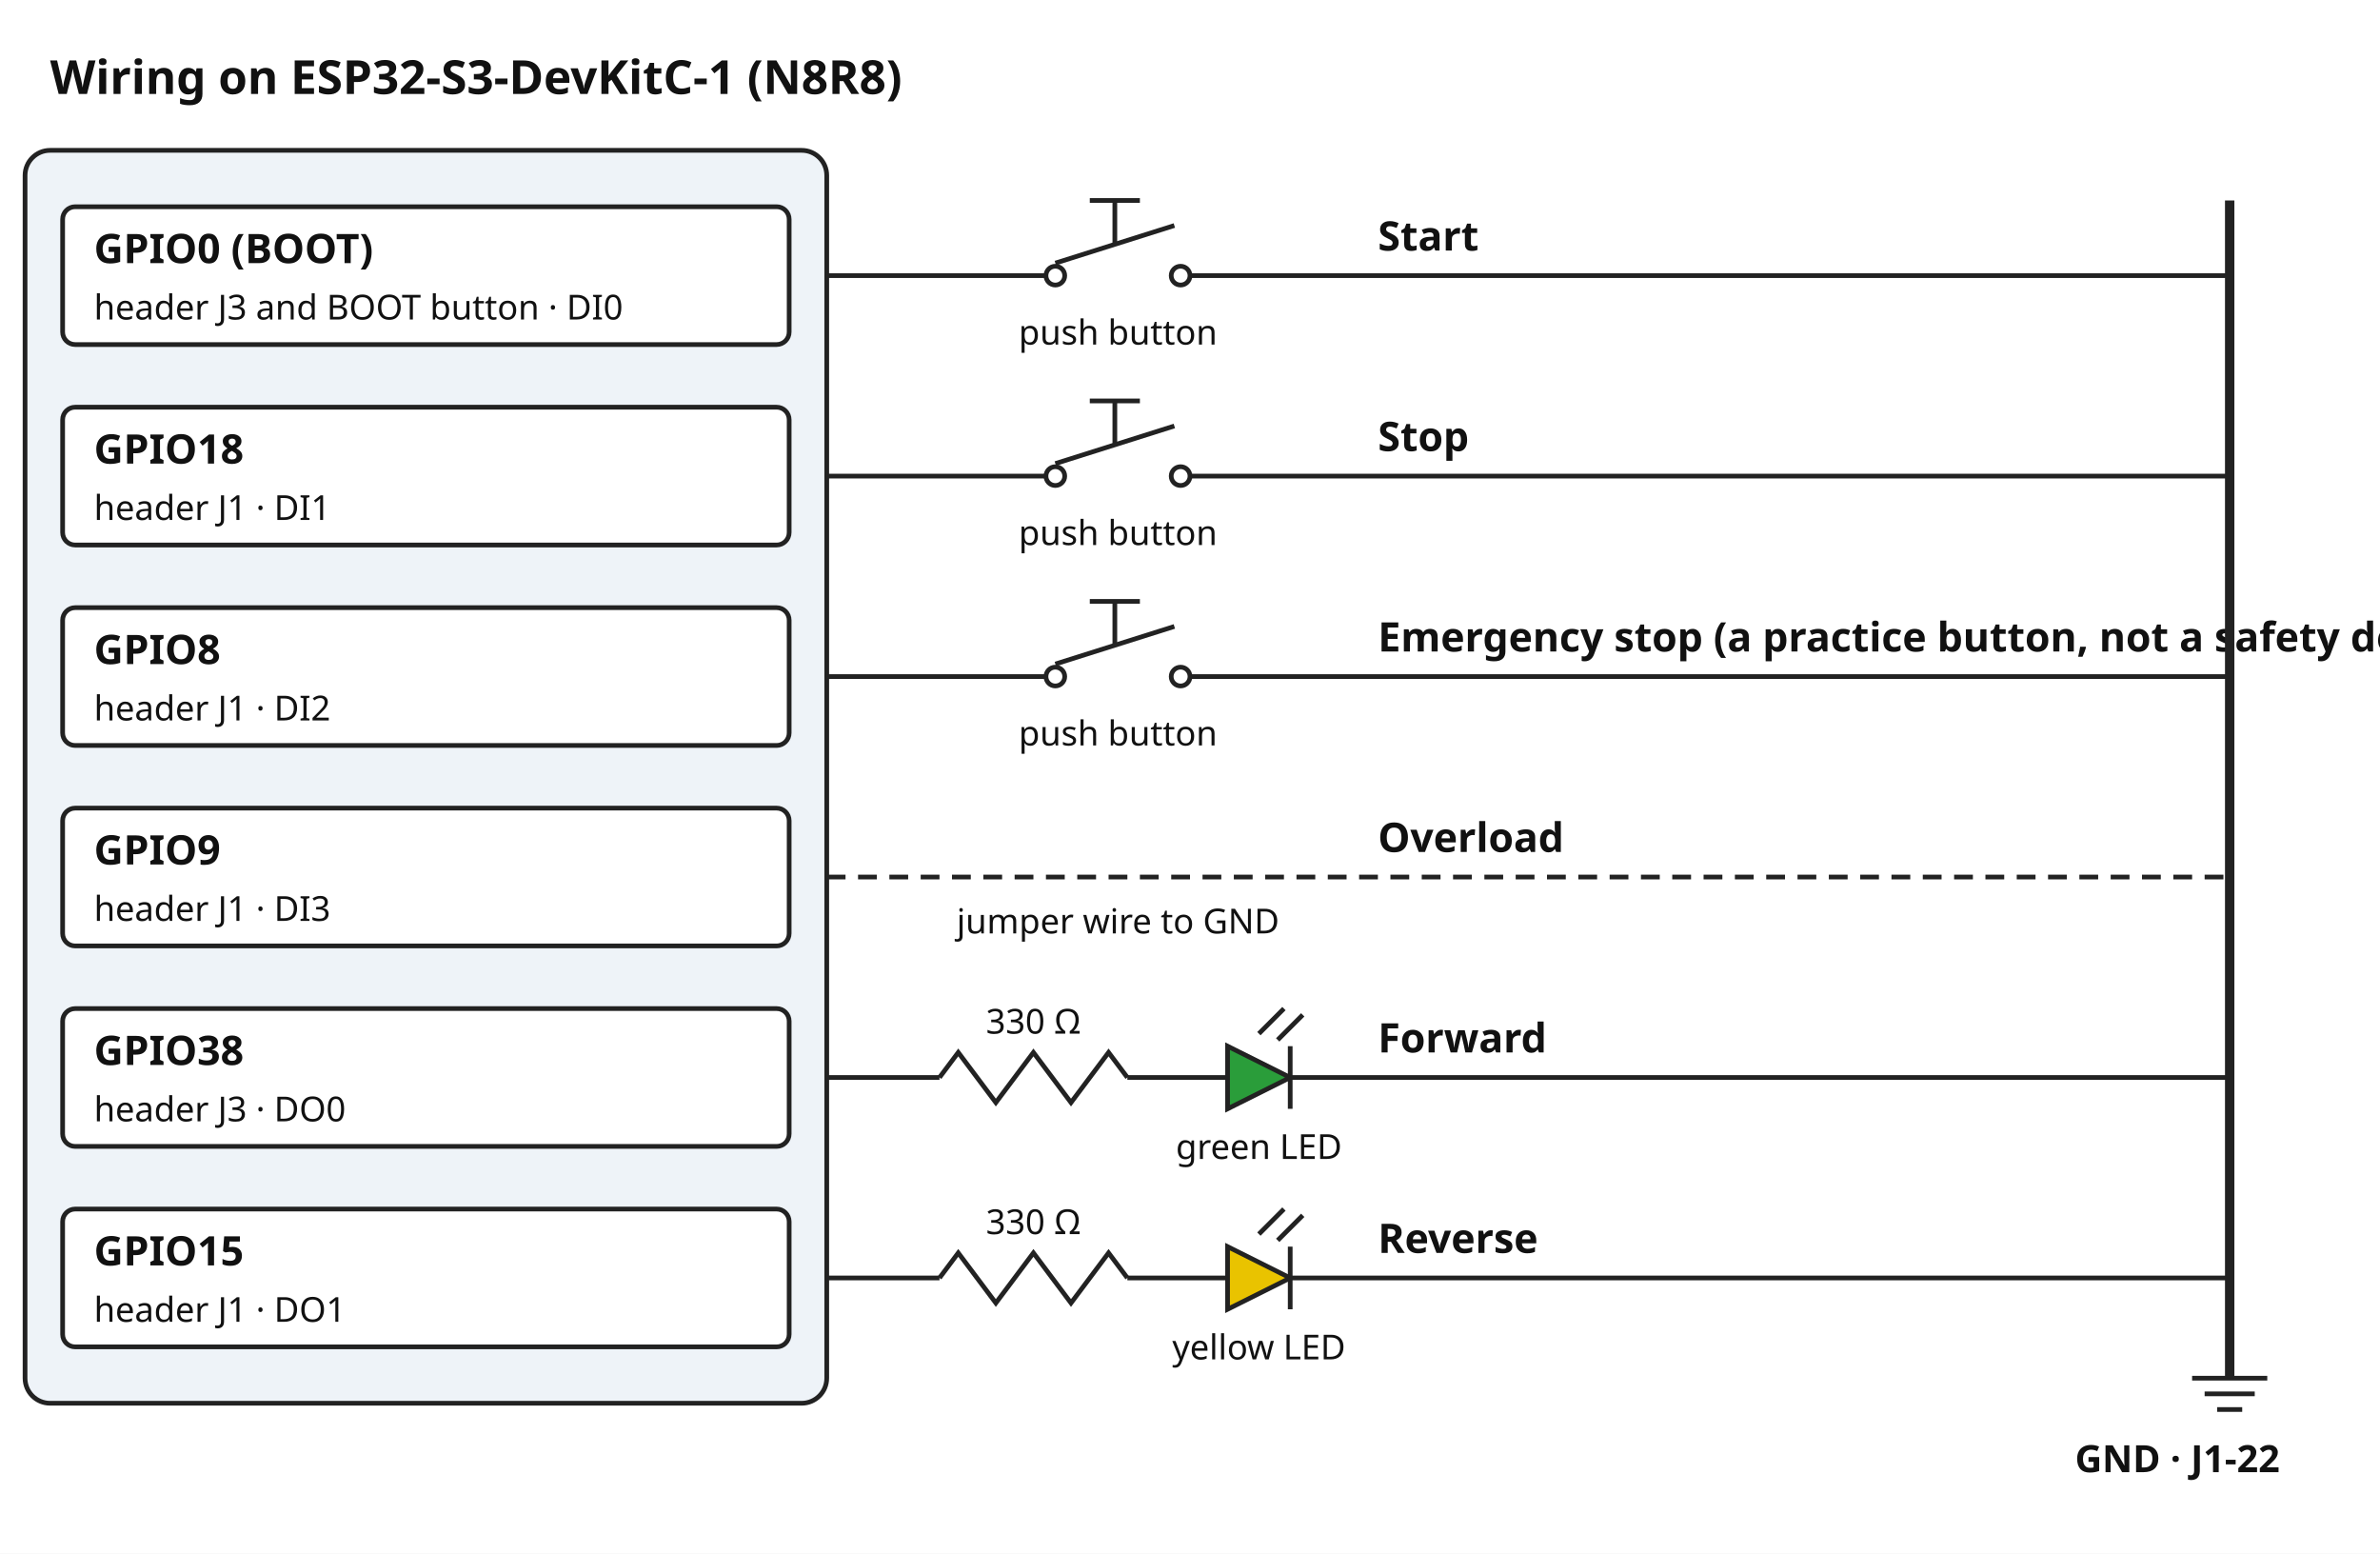
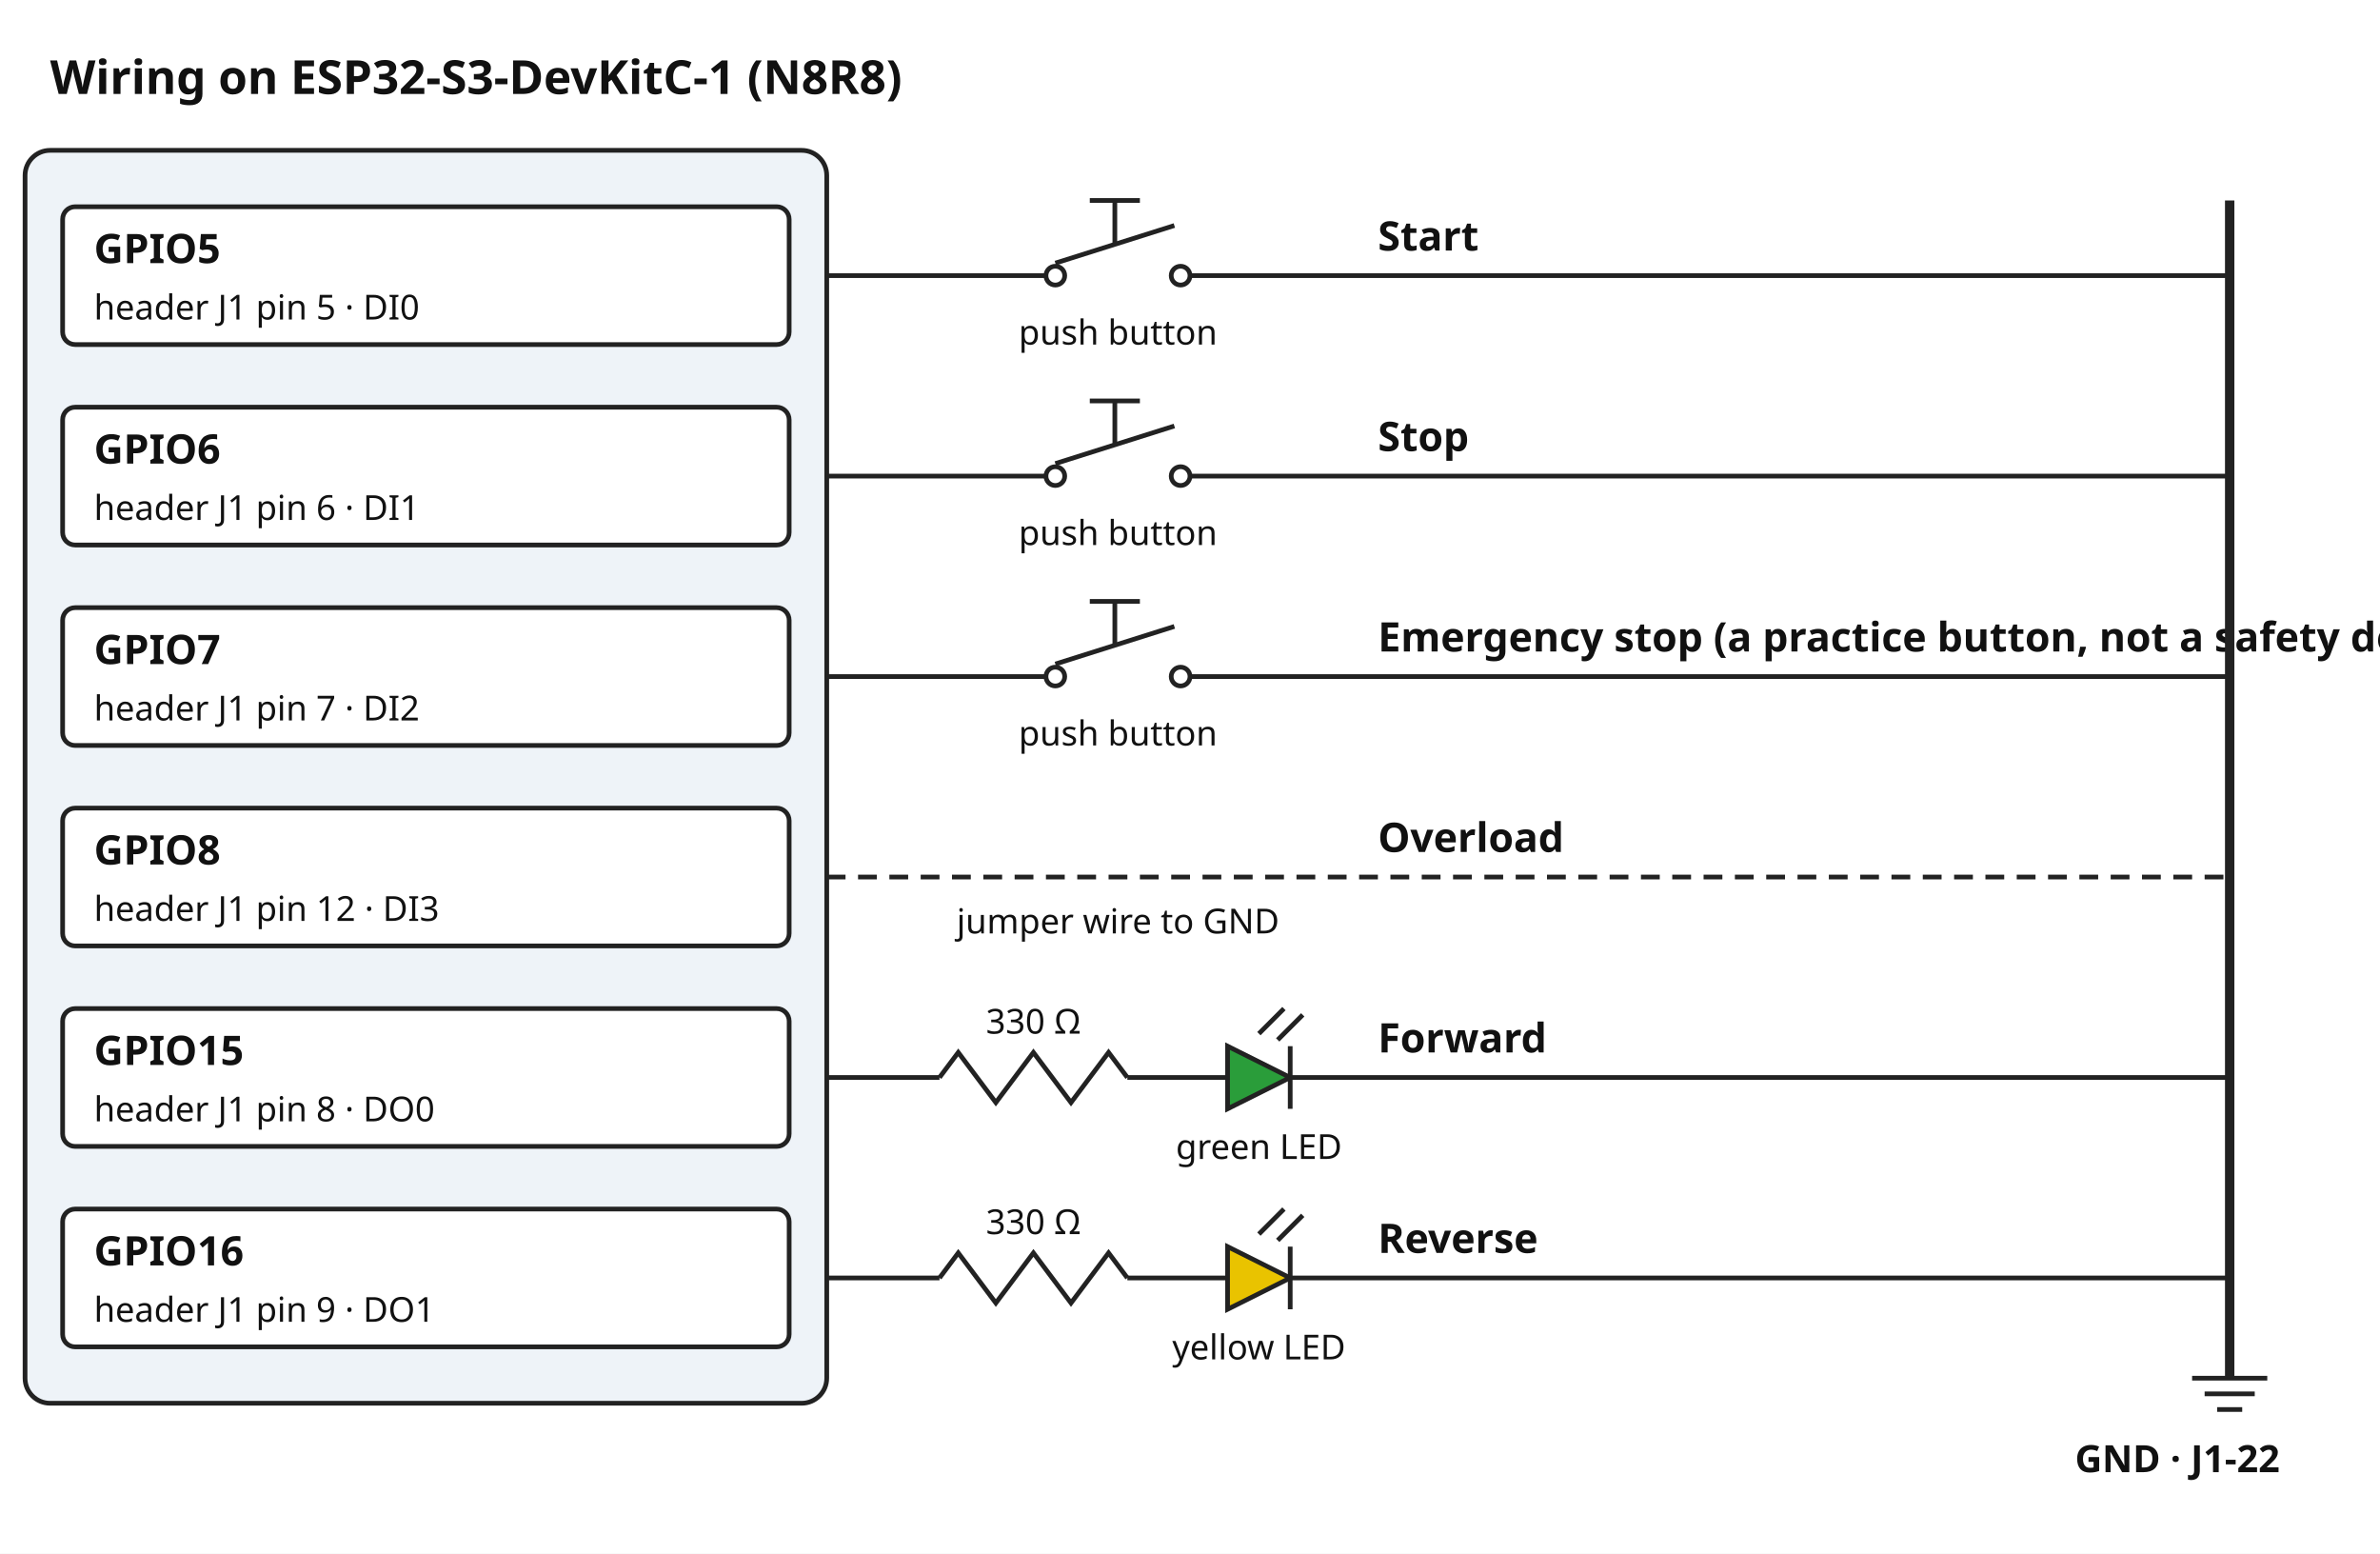
<svg xmlns="http://www.w3.org/2000/svg" viewBox="0 0 760 496" width="760" height="496" role="img" aria-labelledby="wiring-esp32-s3-devkitc-title wiring-esp32-s3-devkitc-desc" font-family="sans-serif" fill="#111111" stroke="#222222" stroke-width="1.5">
  <rect width="760" height="496" fill="#ffffff" stroke="none" />
  <text stroke="none" x="16" y="30" font-size="15" font-weight="bold">Wiring on ESP32-S3-DevKitC-1 (N8R8)</text>
  <rect x="8" y="48" width="256" height="400" rx="8" fill="#eef3f8" />
  <rect x="20" y="66" width="232" height="44" rx="4" fill="#ffffff" />
-   <text stroke="none" x="30" y="84" font-size="13" font-weight="bold">GPIO0 (BOOT)</text>
-   <text stroke="none" x="30" y="102" font-size="11">header J3 and BOOT button · DI0</text>
+   <text stroke="none" x="30" y="84" font-size="13" font-weight="bold">GPIO5</text>
+   <text stroke="none" x="30" y="102" font-size="11">header J1 pin 5 · DI0</text>
  <text stroke="none" x="440" y="80" font-size="13" font-weight="bold">Start</text>
  <polyline points="264,88 334,88" fill="none" />
  <circle cx="337" cy="88" r="3" fill="#ffffff" />
  <circle cx="377" cy="88" r="3" fill="#ffffff" />
  <polyline points="337,84 375,72" fill="none" />
  <polyline points="356,78 356,64" fill="none" />
  <polyline points="348,64 364,64" fill="none" />
  <text stroke="none" x="357" y="110" text-anchor="middle" font-size="11">push button</text>
  <polyline points="380,88 712,88" fill="none" />
  <rect x="20" y="130" width="232" height="44" rx="4" fill="#ffffff" />
-   <text stroke="none" x="30" y="148" font-size="13" font-weight="bold">GPIO18</text>
-   <text stroke="none" x="30" y="166" font-size="11">header J1 · DI1</text>
+   <text stroke="none" x="30" y="148" font-size="13" font-weight="bold">GPIO6</text>
+   <text stroke="none" x="30" y="166" font-size="11">header J1 pin 6 · DI1</text>
  <text stroke="none" x="440" y="144" font-size="13" font-weight="bold">Stop</text>
  <polyline points="264,152 334,152" fill="none" />
  <circle cx="337" cy="152" r="3" fill="#ffffff" />
  <circle cx="377" cy="152" r="3" fill="#ffffff" />
  <polyline points="337,148 375,136" fill="none" />
  <polyline points="356,142 356,128" fill="none" />
  <polyline points="348,128 364,128" fill="none" />
  <text stroke="none" x="357" y="174" text-anchor="middle" font-size="11">push button</text>
  <polyline points="380,152 712,152" fill="none" />
  <rect x="20" y="194" width="232" height="44" rx="4" fill="#ffffff" />
-   <text stroke="none" x="30" y="212" font-size="13" font-weight="bold">GPIO8</text>
-   <text stroke="none" x="30" y="230" font-size="11">header J1 · DI2</text>
+   <text stroke="none" x="30" y="212" font-size="13" font-weight="bold">GPIO7</text>
+   <text stroke="none" x="30" y="230" font-size="11">header J1 pin 7 · DI2</text>
  <text stroke="none" x="440" y="208" font-size="13" font-weight="bold">Emergency stop (a practice button, not a safety device)</text>
  <polyline points="264,216 334,216" fill="none" />
  <circle cx="337" cy="216" r="3" fill="#ffffff" />
  <circle cx="377" cy="216" r="3" fill="#ffffff" />
  <polyline points="337,212 375,200" fill="none" />
  <polyline points="356,206 356,192" fill="none" />
  <polyline points="348,192 364,192" fill="none" />
  <text stroke="none" x="357" y="238" text-anchor="middle" font-size="11">push button</text>
  <polyline points="380,216 712,216" fill="none" />
  <rect x="20" y="258" width="232" height="44" rx="4" fill="#ffffff" />
-   <text stroke="none" x="30" y="276" font-size="13" font-weight="bold">GPIO9</text>
-   <text stroke="none" x="30" y="294" font-size="11">header J1 · DI3</text>
+   <text stroke="none" x="30" y="276" font-size="13" font-weight="bold">GPIO8</text>
+   <text stroke="none" x="30" y="294" font-size="11">header J1 pin 12 · DI3</text>
  <text stroke="none" x="440" y="272" font-size="13" font-weight="bold">Overload</text>
  <polyline points="264,280 712,280" fill="none" stroke-dasharray="6 4" />
  <text stroke="none" x="357" y="298" text-anchor="middle" font-size="11">jumper wire to GND</text>
  <rect x="20" y="322" width="232" height="44" rx="4" fill="#ffffff" />
-   <text stroke="none" x="30" y="340" font-size="13" font-weight="bold">GPIO38</text>
-   <text stroke="none" x="30" y="358" font-size="11">header J3 · DO0</text>
+   <text stroke="none" x="30" y="340" font-size="13" font-weight="bold">GPIO15</text>
+   <text stroke="none" x="30" y="358" font-size="11">header J1 pin 8 · DO0</text>
  <text stroke="none" x="440" y="336" font-size="13" font-weight="bold">Forward</text>
  <polyline points="264,344 300,344" fill="none" />
  <polyline points="300,344 306,336 318,352 330,336 342,352 354,336 360,344" fill="none" />
  <text stroke="none" x="330" y="330" text-anchor="middle" font-size="11">330 Ω</text>
  <polyline points="360,344 392,344" fill="none" />
  <polygon points="392,334 392,354 412,344" fill="#2a9d3a" />
  <polyline points="412,334 412,354" fill="none" />
  <polyline points="402,330 410,322" fill="none" />
  <polyline points="408,332 416,324" fill="none" />
  <text stroke="none" x="402" y="370" text-anchor="middle" font-size="11">green LED</text>
  <polyline points="412,344 712,344" fill="none" />
  <rect x="20" y="386" width="232" height="44" rx="4" fill="#ffffff" />
-   <text stroke="none" x="30" y="404" font-size="13" font-weight="bold">GPIO15</text>
-   <text stroke="none" x="30" y="422" font-size="11">header J1 · DO1</text>
+   <text stroke="none" x="30" y="404" font-size="13" font-weight="bold">GPIO16</text>
+   <text stroke="none" x="30" y="422" font-size="11">header J1 pin 9 · DO1</text>
  <text stroke="none" x="440" y="400" font-size="13" font-weight="bold">Reverse</text>
  <polyline points="264,408 300,408" fill="none" />
  <polyline points="300,408 306,400 318,416 330,400 342,416 354,400 360,408" fill="none" />
  <text stroke="none" x="330" y="394" text-anchor="middle" font-size="11">330 Ω</text>
  <polyline points="360,408 392,408" fill="none" />
  <polygon points="392,398 392,418 412,408" fill="#e9c300" />
  <polyline points="412,398 412,418" fill="none" />
  <polyline points="402,394 410,386" fill="none" />
  <polyline points="408,396 416,388" fill="none" />
  <text stroke="none" x="402" y="434" text-anchor="middle" font-size="11">yellow LED</text>
  <polyline points="412,408 712,408" fill="none" />
  <polyline points="712,64 712,440" fill="none" stroke-width="3" />
  <polyline points="700,440 724,440" fill="none" />
  <polyline points="704,445 720,445" fill="none" />
  <polyline points="708,450 716,450" fill="none" />
  <text stroke="none" x="728" y="470" text-anchor="end" font-size="12" font-weight="bold">GND · J1-22</text>
</svg>
